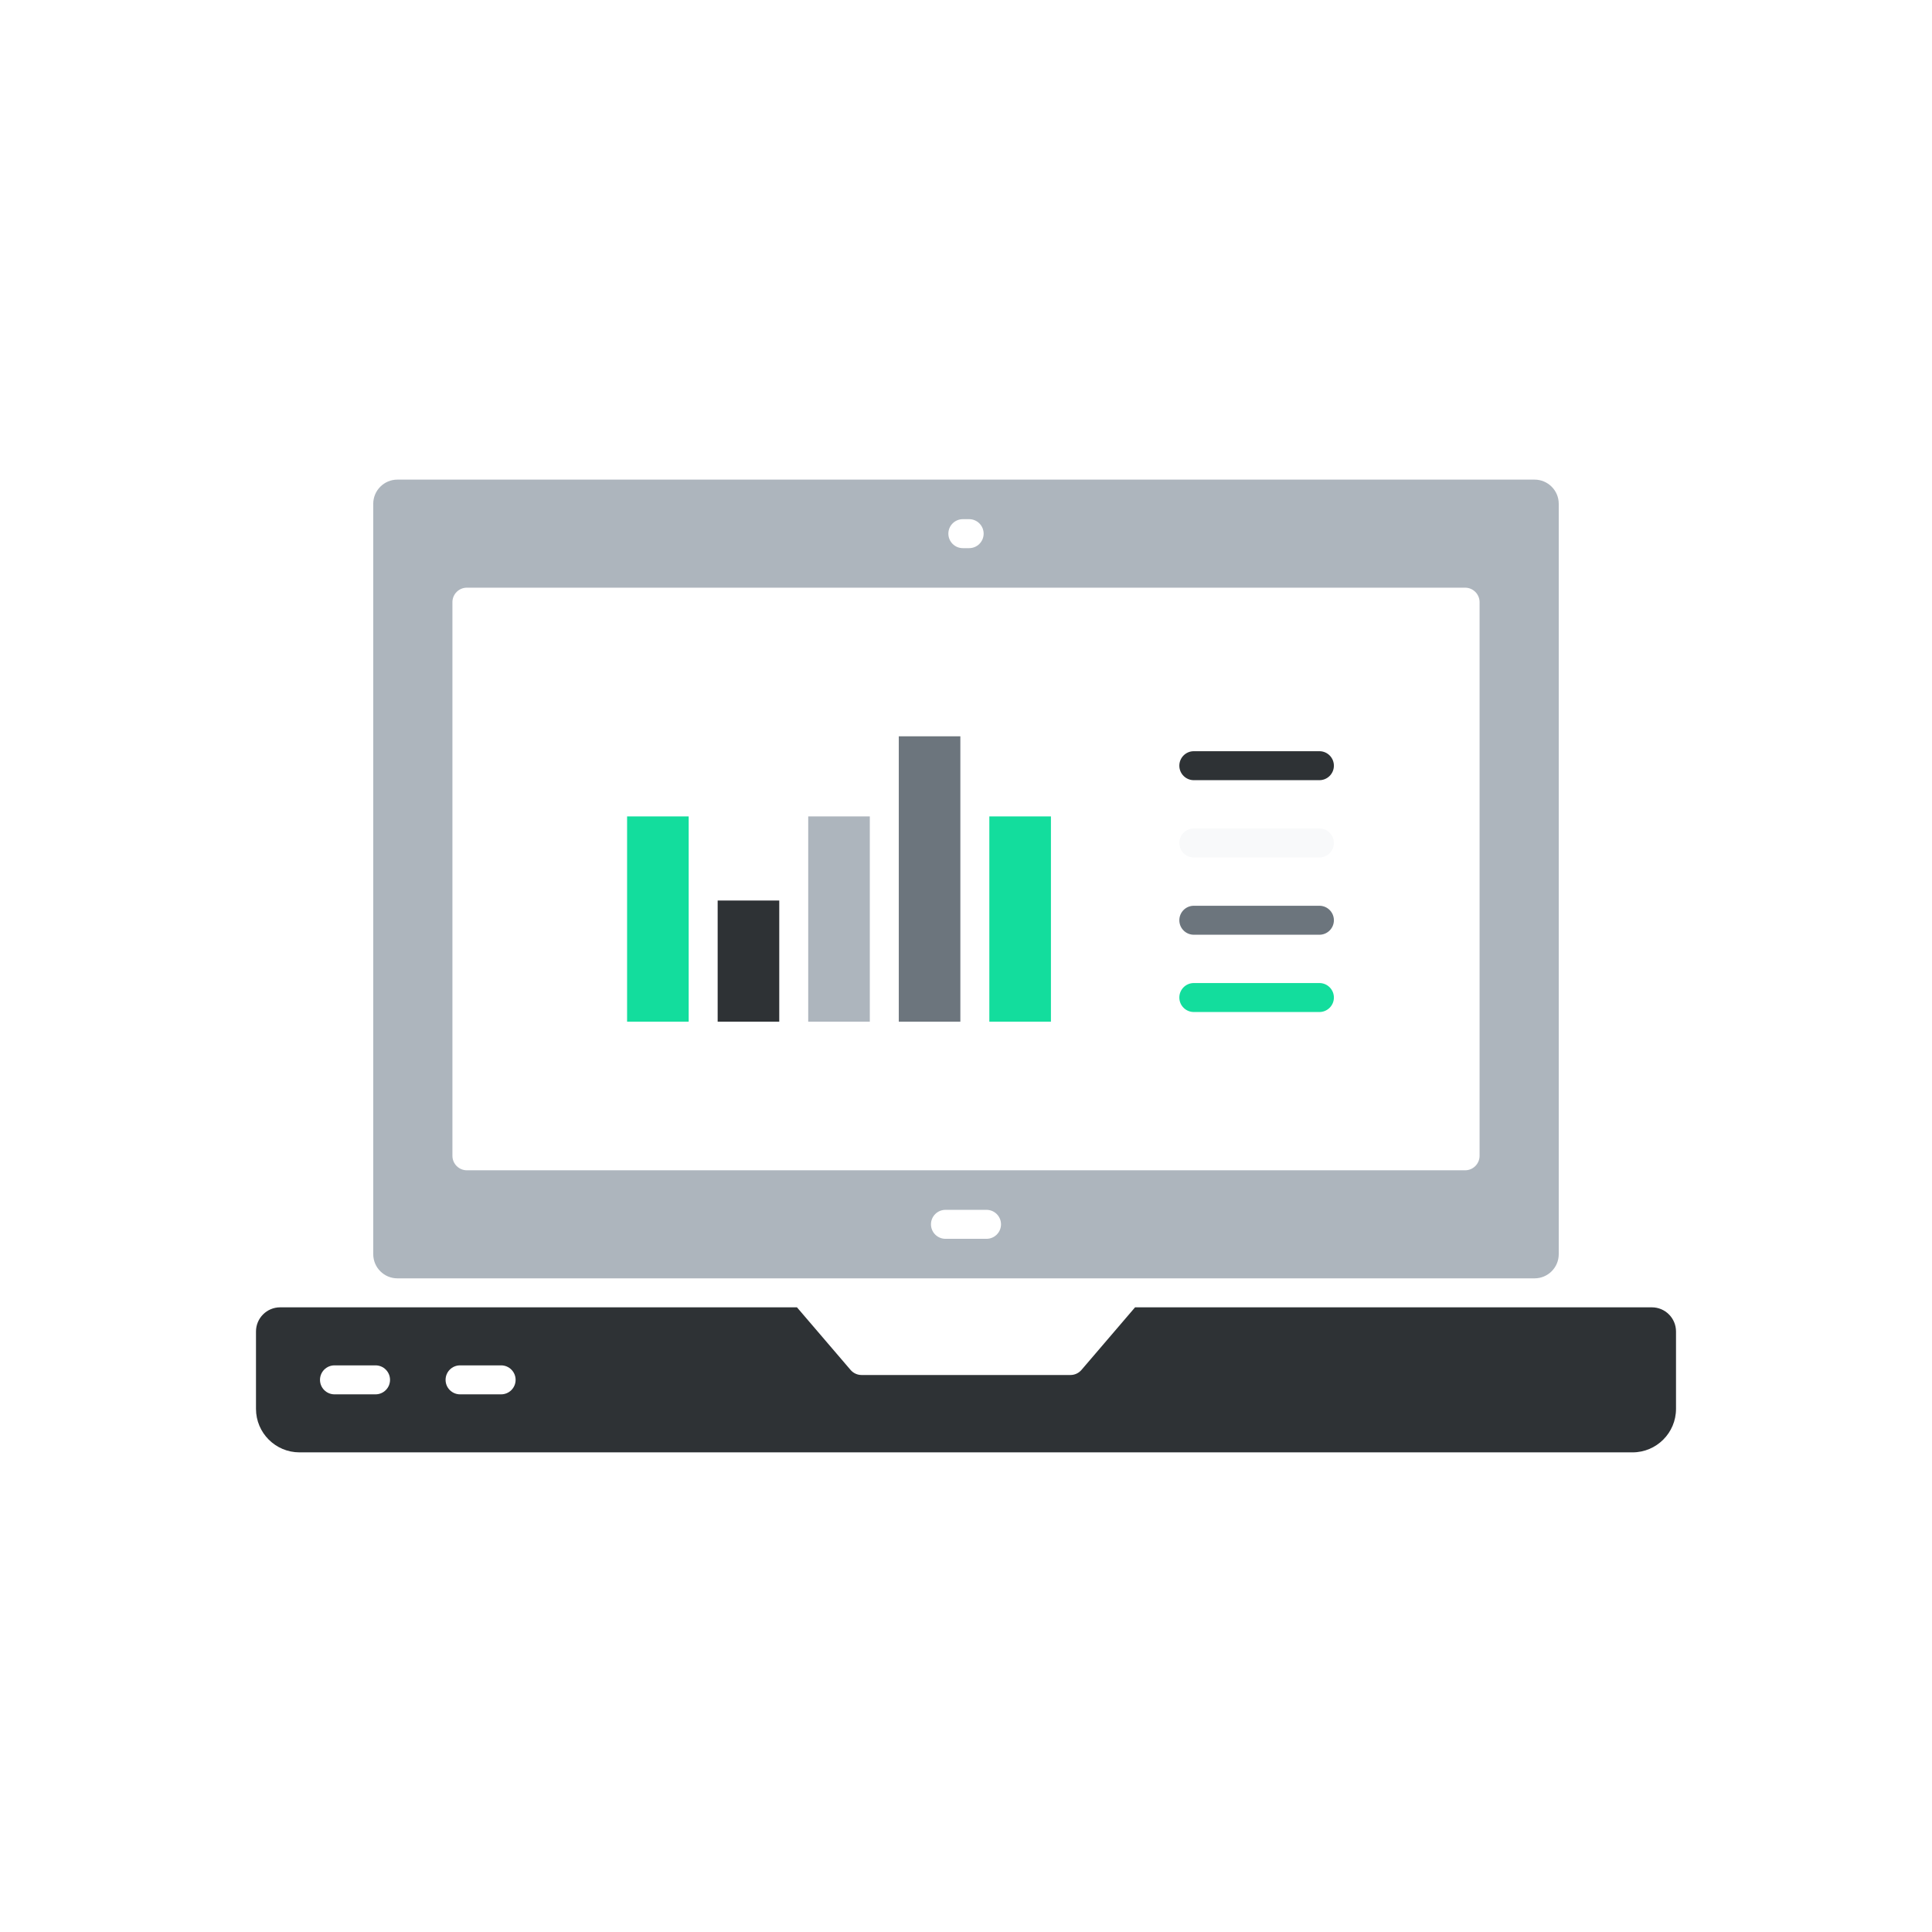
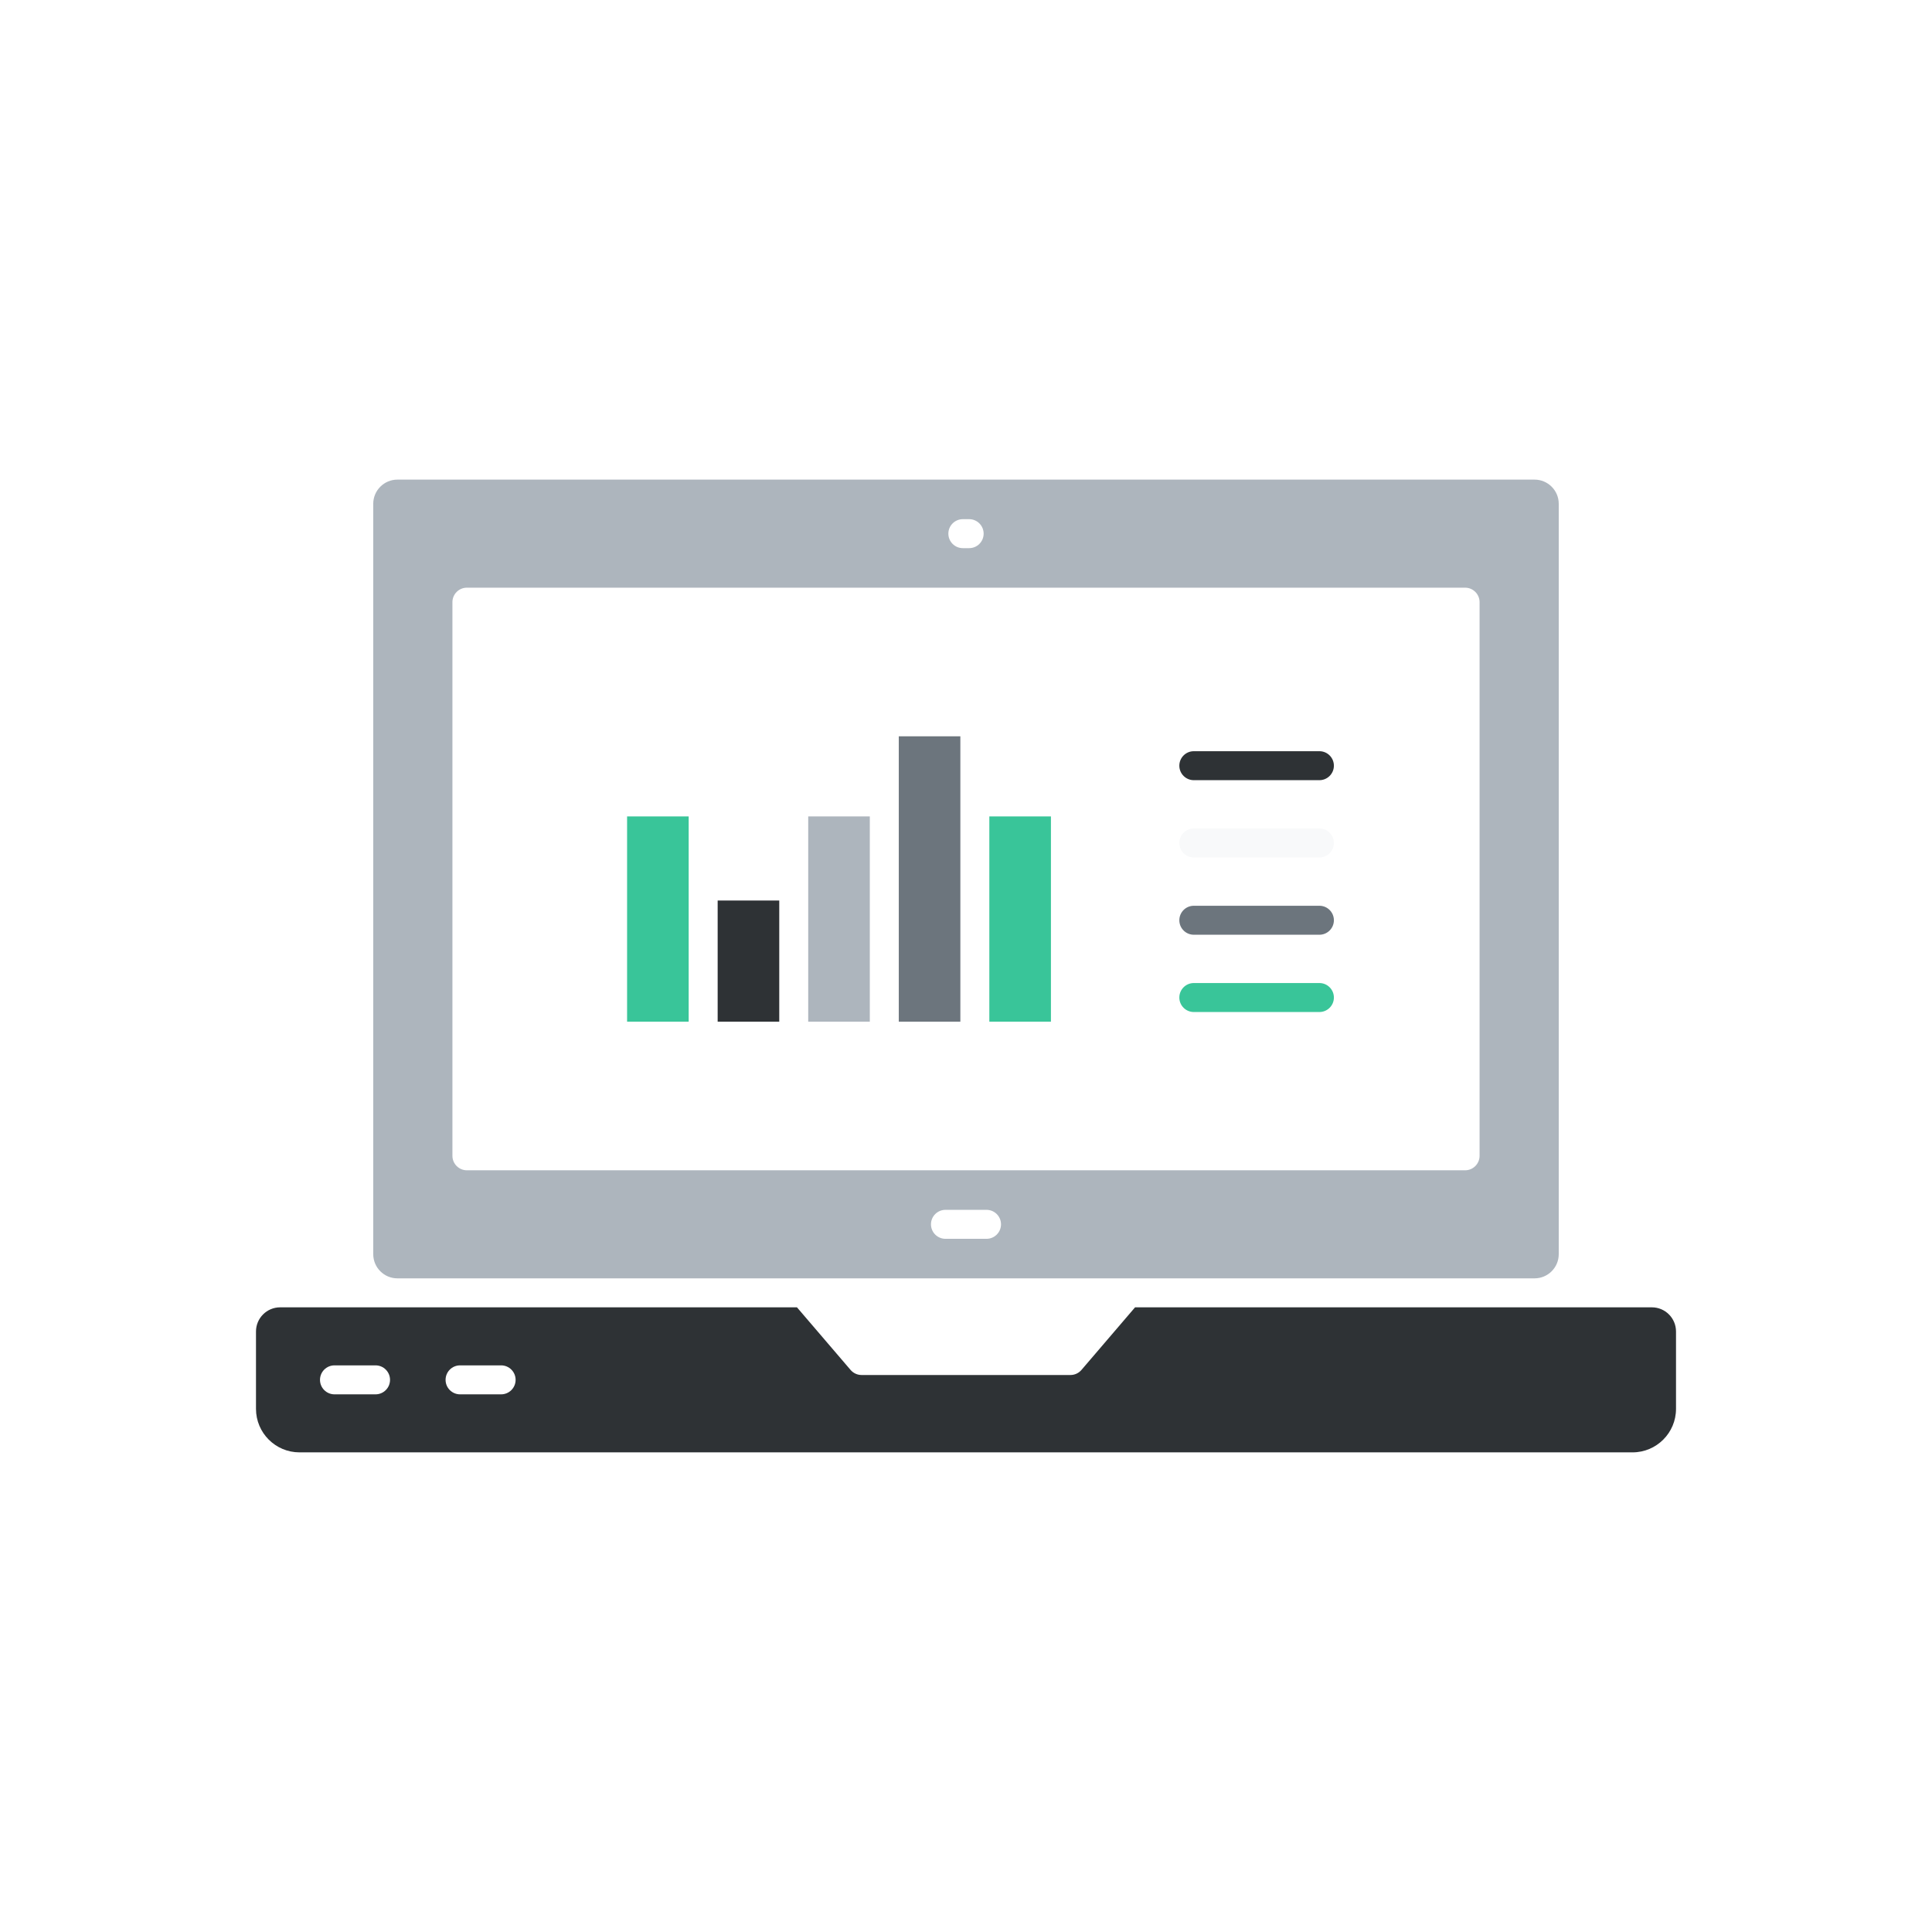
<svg xmlns="http://www.w3.org/2000/svg" version="1.1" x="0px" y="0px" viewBox="0 0 100 100" style="enable-background:new 0 0 100 100;" xml:space="preserve">
  <g>
    <polygon fill="#6c757d" points="49.708,41.507 49.708,38.111 46.521,38.111 46.521,41.507 46.521,52.882    49.708,52.882  ">
		</polygon>
    <polygon fill="#adb5bd" points="45.021,42.257 41.833,42.257 41.833,45.861 41.833,52.882 45.021,52.882     ">
		</polygon>
    <rect fill="#2e3235" x="37.146" y="46.611" width="3.188" height="6.271">
		</rect>
-     <polygon fill="#13dd9d" points="35.646,45.861 35.646,42.257 32.458,42.257 32.458,52.882 35.646,52.882     ">
+     <polygon fill="#39c599" points="35.646,45.861 35.646,42.257 32.458,42.257 32.458,52.882 35.646,52.882     ">
		</polygon>
-     <rect fill="#13dd9d" x="51.208" y="42.257" width="3.188" height="10.625">
+     <rect fill="#39c599" x="51.208" y="42.257" width="3.188" height="10.625">
		</rect>
    <path fill="#2e3235" d="M85.5,67.667h-6.069H58.751l-2.775,3.241c-0.143,0.167-0.351,0.262-0.569,0.262   h-10.812c-0.219,0-0.427-0.096-0.569-0.262l-2.775-3.241H20.569H14.5   c-0.689,0-1.25,0.561-1.25,1.25v4.007c0,1.241,1.01,2.25,2.25,2.25h69c1.24,0,2.25-1.009,2.25-2.25   v-4.007C86.75,68.228,86.189,67.667,85.5,67.667z M19.438,72.171h-2.125   c-0.414,0-0.75-0.336-0.75-0.75s0.336-0.75,0.75-0.75h2.125c0.414,0,0.75,0.336,0.75,0.75   S19.852,72.171,19.438,72.171z M25.938,72.171h-2.125c-0.414,0-0.75-0.336-0.75-0.75   s0.336-0.75,0.75-0.75h2.125c0.414,0,0.75,0.336,0.75,0.75S26.352,72.171,25.938,72.171z">
		</path>
    <path fill="#adb5bd" d="M20.569,66.167h58.861c0.689,0,1.25-0.561,1.25-1.25V26.075c0-0.689-0.561-1.25-1.25-1.25   H20.569c-0.689,0-1.25,0.561-1.25,1.25v38.842C19.319,65.607,19.88,66.167,20.569,66.167   z M51.062,64.121h-2.125c-0.414,0-0.75-0.336-0.75-0.75s0.336-0.75,0.75-0.75h2.125   c0.414,0,0.75,0.336,0.75,0.75S51.477,64.121,51.062,64.121z M49.837,26.872h0.326   c0.414,0,0.75,0.336,0.75,0.75s-0.336,0.75-0.75,0.75h-0.326c-0.414,0-0.75-0.336-0.75-0.75   S49.423,26.872,49.837,26.872z M23.417,31.168c0-0.414,0.336-0.75,0.75-0.75h51.666   c0.414,0,0.75,0.336,0.75,0.75v28.656c0,0.414-0.336,0.75-0.75,0.75H24.167   c-0.414,0-0.75-0.336-0.75-0.75V31.168z">
		</path>
    <path fill="#2e3235" d="M61.792,40.382h6.5c0.414,0,0.75-0.336,0.75-0.75s-0.336-0.75-0.75-0.75h-6.5   c-0.414,0-0.75,0.336-0.75,0.75S61.378,40.382,61.792,40.382z">
		</path>
    <path fill="#f8f9fa" d="M61.792,44.382h6.5c0.414,0,0.75-0.336,0.75-0.75s-0.336-0.75-0.75-0.75h-6.5   c-0.414,0-0.75,0.336-0.75,0.75S61.378,44.382,61.792,44.382z">
		</path>
    <path fill="#6c757d" d="M61.792,48.382h6.5c0.414,0,0.75-0.336,0.75-0.75s-0.336-0.75-0.75-0.75h-6.5   c-0.414,0-0.75,0.336-0.75,0.75S61.378,48.382,61.792,48.382z">
		</path>
-     <path fill="#13dd9d" d="M61.792,52.382h6.5c0.414,0,0.75-0.336,0.75-0.75s-0.336-0.75-0.75-0.75h-6.5   c-0.414,0-0.75,0.336-0.75,0.75S61.378,52.382,61.792,52.382z">
+     <path fill="#39c599" d="M61.792,52.382h6.5c0.414,0,0.75-0.336,0.75-0.75s-0.336-0.75-0.75-0.75h-6.5   c-0.414,0-0.75,0.336-0.75,0.75S61.378,52.382,61.792,52.382z">
		</path>
  </g>
</svg>
